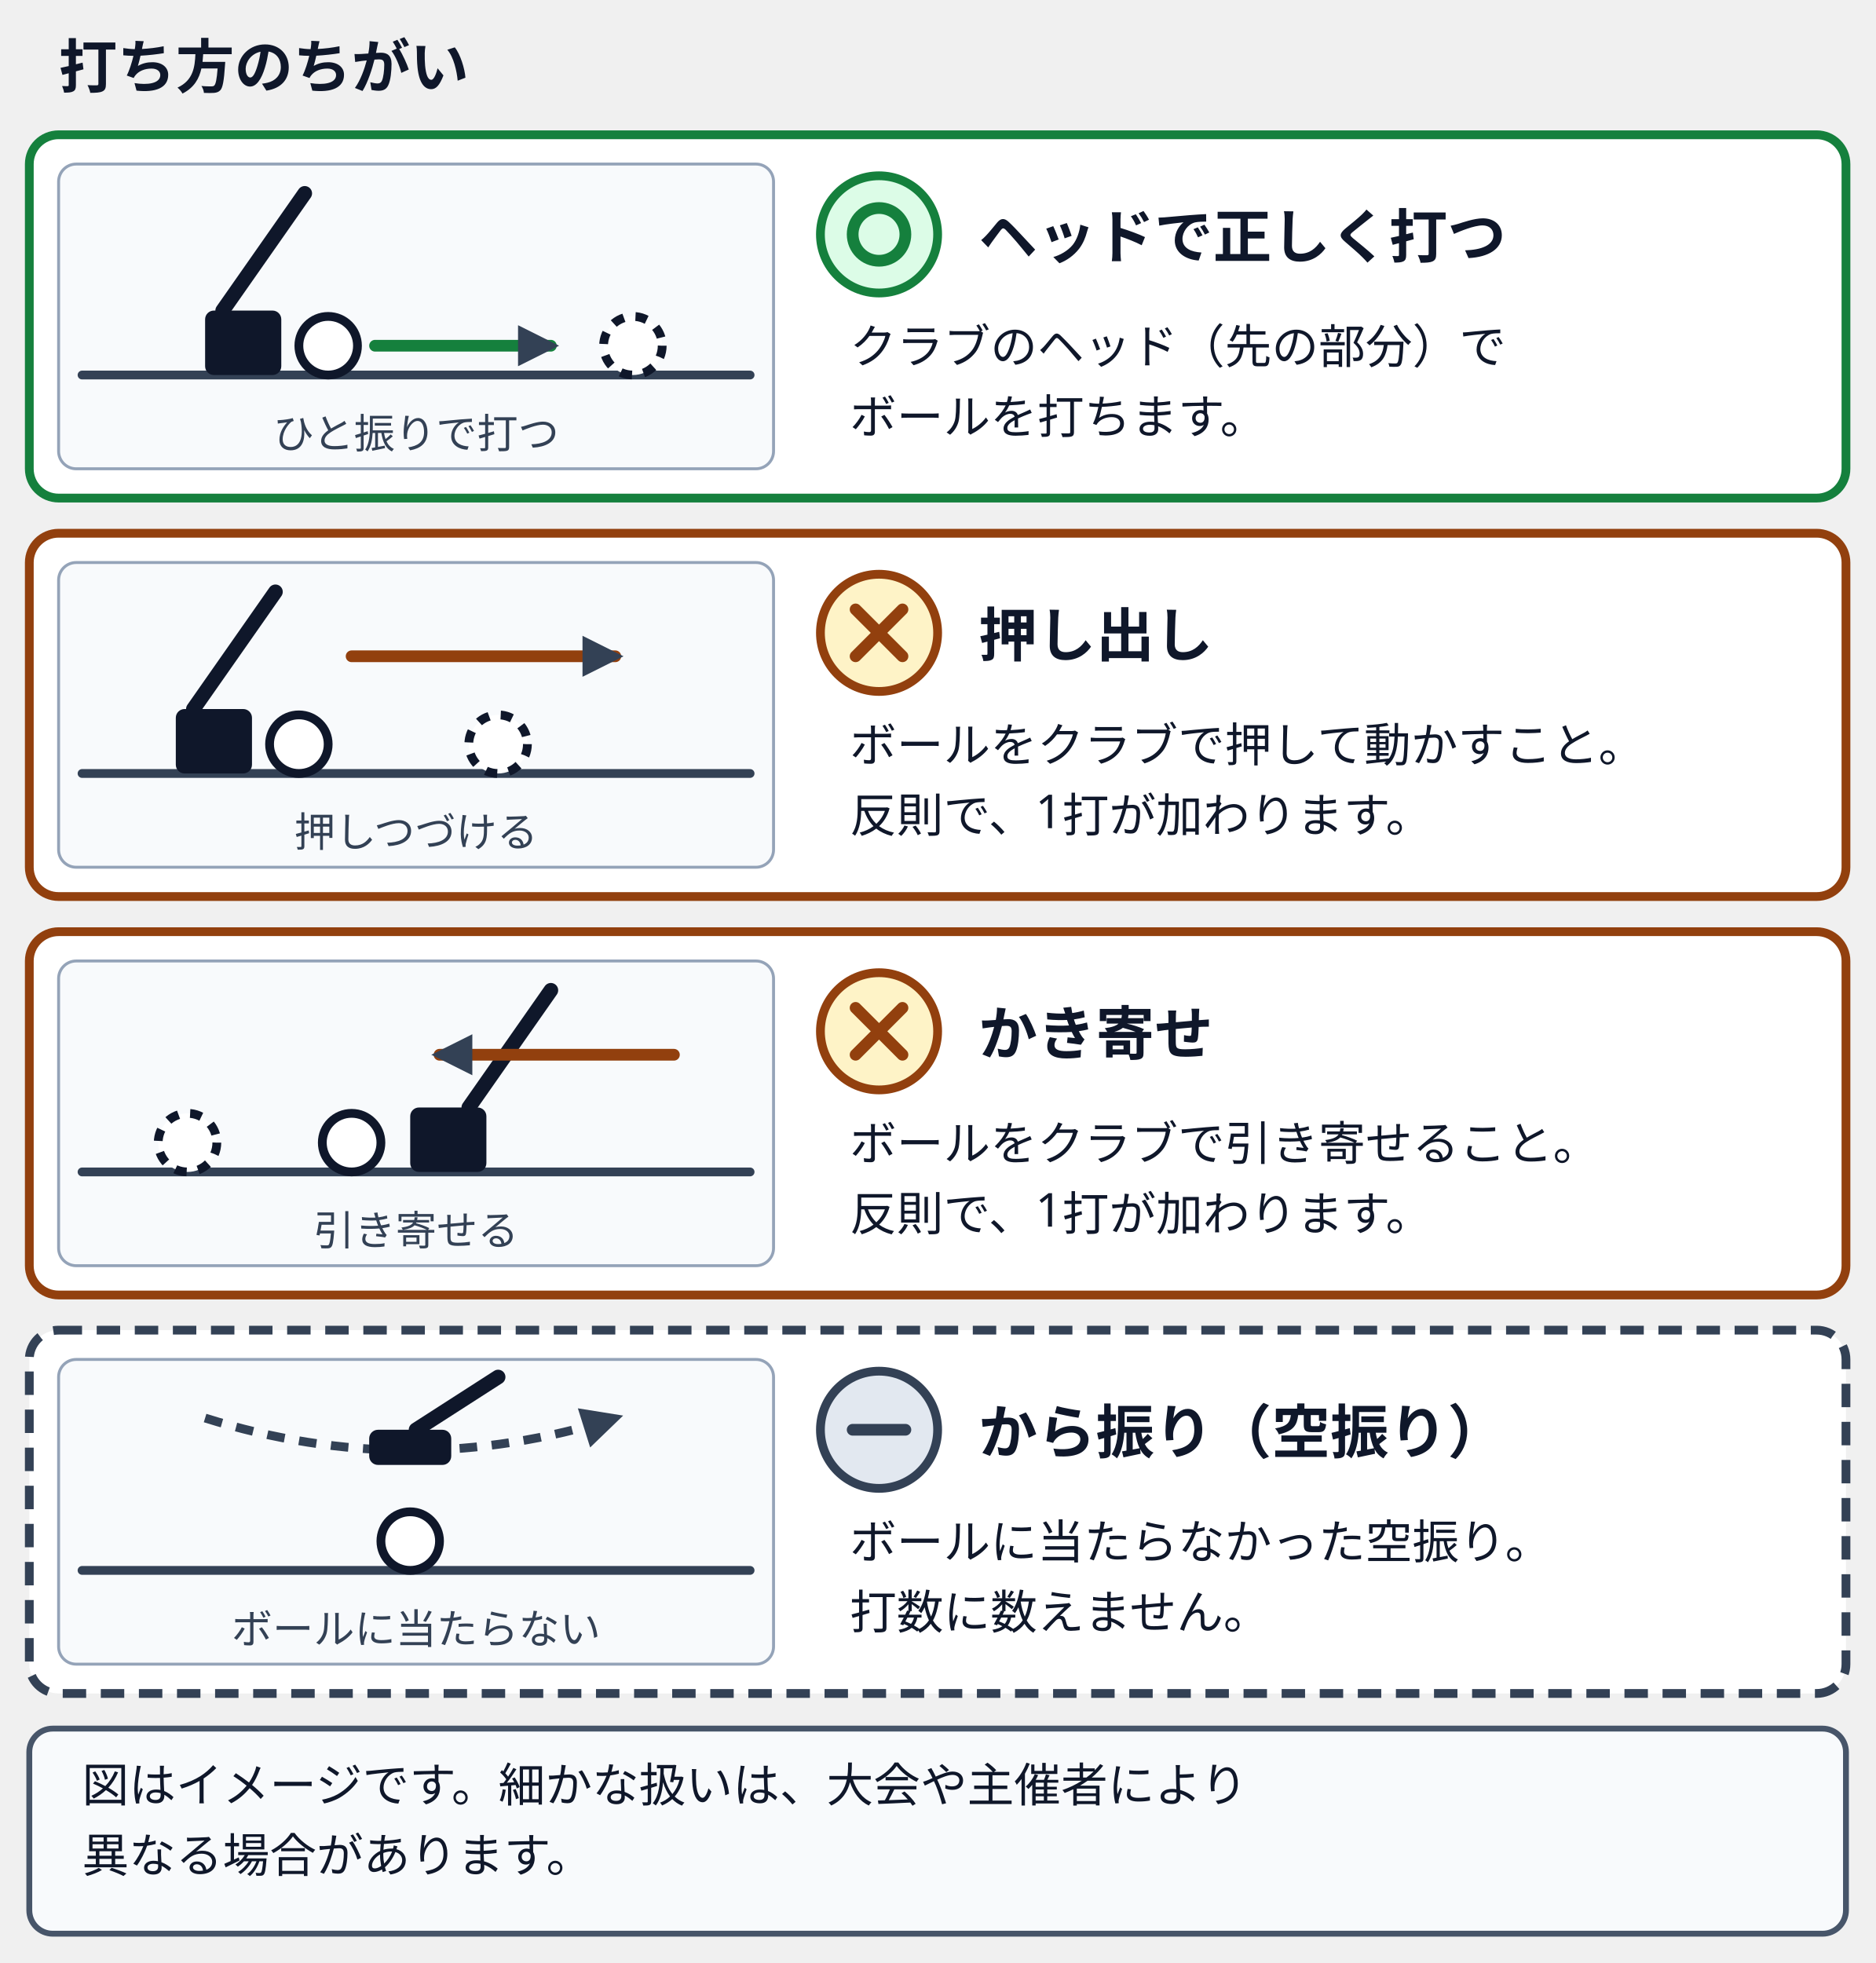
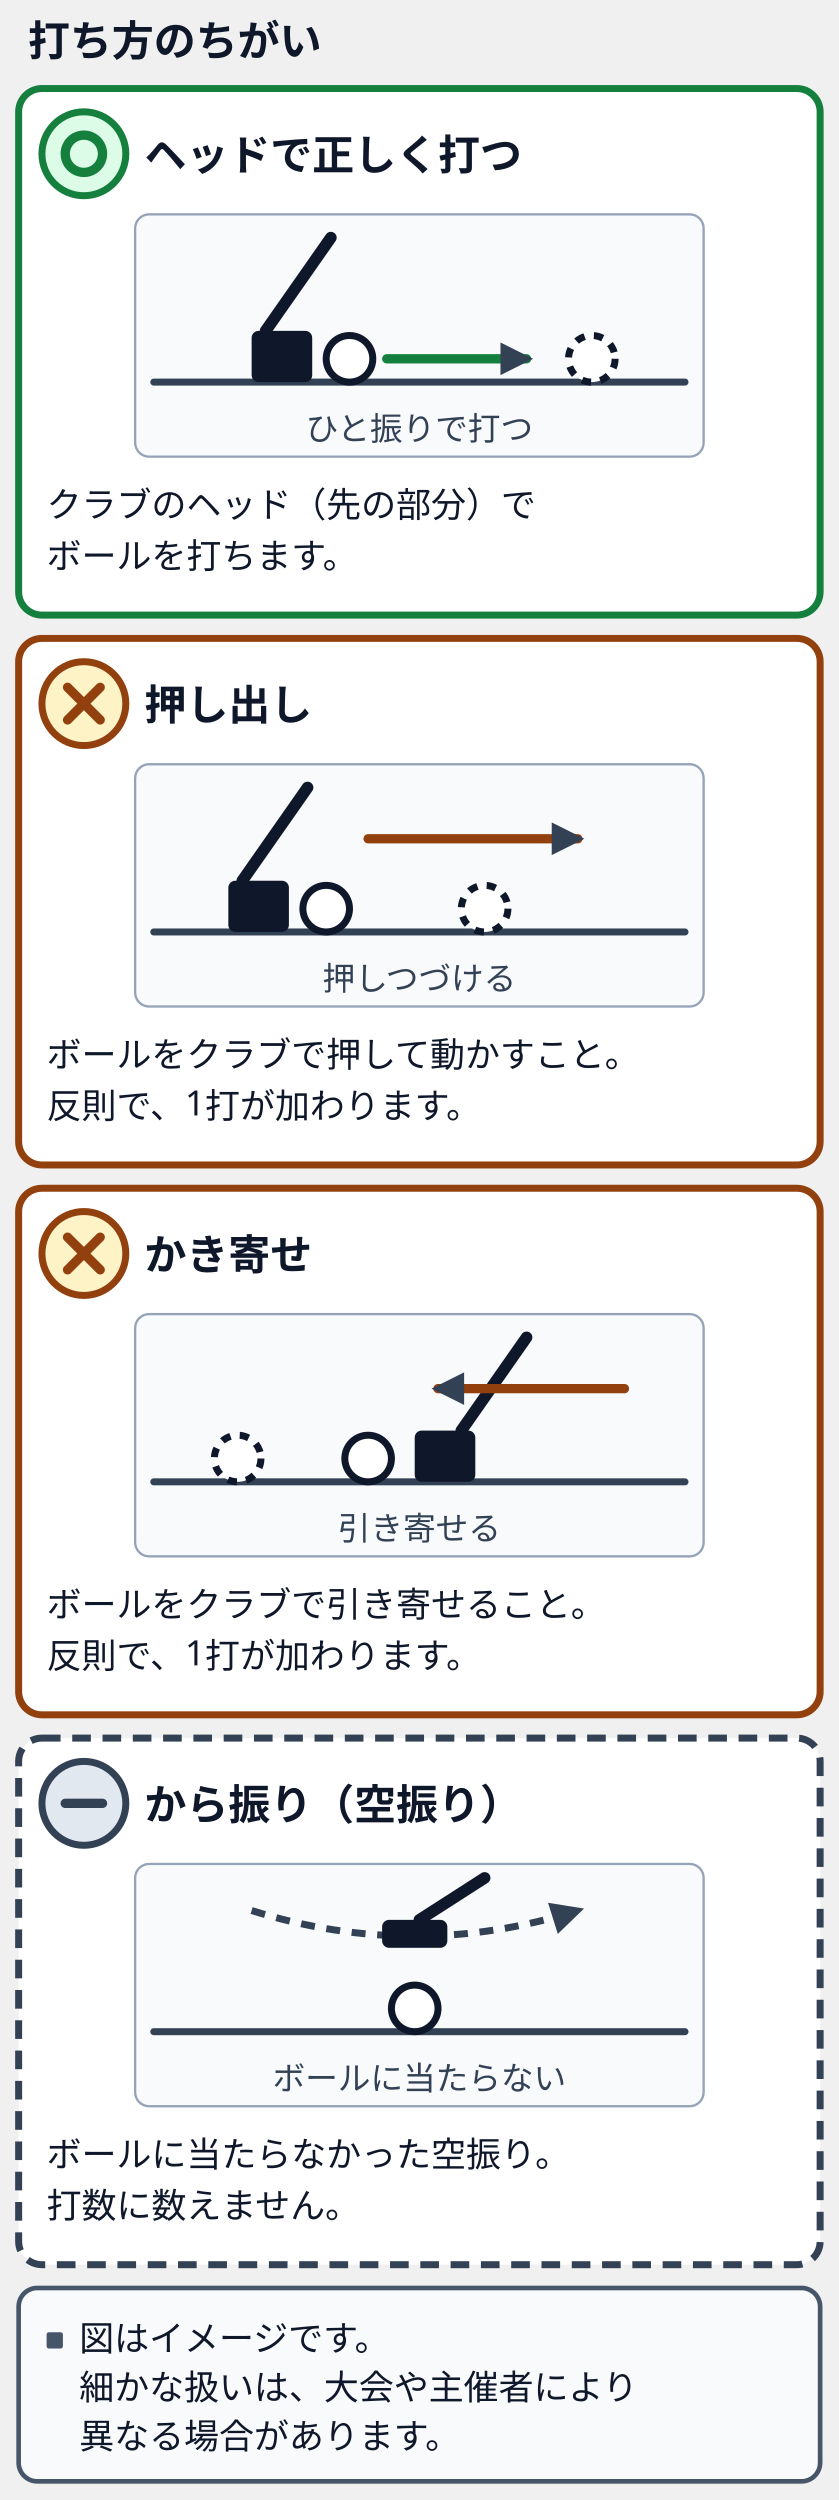
- <svg xmlns="http://www.w3.org/2000/svg" viewBox="0 0 640 670" role="img" aria-labelledby="fouls-t fouls-d" font-family="&quot;Hiragino Sans&quot;,&quot;Noto Sans JP&quot;,&quot;Yu Gothic&quot;,system-ui,sans-serif">
+ <svg xmlns="http://www.w3.org/2000/svg" viewBox="0 0 360 1073" role="img" aria-labelledby="fouls-t fouls-d" font-family="&quot;Hiragino Sans&quot;,&quot;Noto Sans JP&quot;,&quot;Yu Gothic&quot;,system-ui,sans-serif">
  <defs>
    <marker id="ah" viewBox="0 0 10 10" refX="8" refY="5" markerWidth="6" markerHeight="6" orient="auto-start-reverse">
      <path d="M0,0 L10,5 L0,10 z" fill="#334155" />
    </marker>
    <marker id="ah2" viewBox="0 0 10 10" refX="8" refY="5" markerWidth="14" markerHeight="14" markerUnits="userSpaceOnUse" orient="auto">
      <path d="M0,0 L10,5 L0,10 z" fill="#334155" />
    </marker>
  </defs>
-   <text x="20" y="30" font-size="20" font-weight="700" fill="#0f172a" text-anchor="start">打ち方のちがい</text>
-   <rect x="10" y="46" width="620" height="124" rx="10" fill="#ffffff" stroke="#15803d" stroke-width="3" />
-   <rect x="20" y="56" width="244" height="104" rx="6" fill="#f8fafc" stroke="#94a3b8" stroke-width="1" />
-   <line x1="28" y1="128" x2="256" y2="128" stroke="#334155" stroke-width="3" stroke-linecap="round" />
-   <rect x="70" y="106" width="26" height="22" rx="3" fill="#0f172a" />
-   <line x1="76" y1="106" x2="104" y2="66" stroke="#0f172a" stroke-width="5" stroke-linecap="round" />
-   <circle cx="112" cy="118" r="10" fill="#ffffff" stroke="#0f172a" stroke-width="3" />
-   <line x1="128" y1="118" x2="188" y2="118" stroke="#15803d" stroke-width="4" stroke-linecap="round" marker-end="url(#ah2)" />
-   <circle cx="216" cy="118" r="10" fill="#ffffff" stroke="#0f172a" stroke-width="3" stroke-dasharray="4 4" />
-   <text x="142" y="153" font-size="14" font-weight="400" fill="#334155" text-anchor="middle">ひと振りで打つ</text>
-   <circle cx="300" cy="80" r="20" fill="#dcfce7" stroke="#15803d" stroke-width="3" />
-   <circle cx="300" cy="80" r="9" fill="none" stroke="#15803d" stroke-width="4" />
-   <text x="334" y="88" font-size="20" font-weight="700" fill="#0f172a" text-anchor="start">ヘッドで正しく打つ</text>
-   <text x="290" y="124" font-size="16" font-weight="400" fill="#0f172a" text-anchor="start">クラブのヘッド（先の部分）で</text>
-   <text x="290" y="148" font-size="16" font-weight="400" fill="#0f172a" text-anchor="start">ボールを打ちます。</text>
-   <rect x="10" y="182" width="620" height="124" rx="10" fill="#ffffff" stroke="#92400e" stroke-width="3" />
-   <rect x="20" y="192" width="244" height="104" rx="6" fill="#f8fafc" stroke="#94a3b8" stroke-width="1" />
-   <line x1="28" y1="264" x2="256" y2="264" stroke="#334155" stroke-width="3" stroke-linecap="round" />
-   <rect x="60" y="242" width="26" height="22" rx="3" fill="#0f172a" />
-   <line x1="66" y1="242" x2="94" y2="202" stroke="#0f172a" stroke-width="5" stroke-linecap="round" />
-   <circle cx="102" cy="254" r="10" fill="#ffffff" stroke="#0f172a" stroke-width="3" />
-   <circle cx="170" cy="254" r="10" fill="#ffffff" stroke="#0f172a" stroke-width="3" stroke-dasharray="4 4" />
-   <line x1="120" y1="224" x2="210" y2="224" stroke="#92400e" stroke-width="4" stroke-linecap="round" marker-end="url(#ah2)" />
-   <text x="142" y="289" font-size="14" font-weight="400" fill="#334155" text-anchor="middle">押しつづける</text>
-   <circle cx="300" cy="216" r="20" fill="#fef3c7" stroke="#92400e" stroke-width="3" />
-   <line x1="292" y1="208" x2="308" y2="224" stroke="#92400e" stroke-width="4" stroke-linecap="round" />
-   <line x1="292" y1="224" x2="308" y2="208" stroke="#92400e" stroke-width="4" stroke-linecap="round" />
-   <text x="334" y="224" font-size="20" font-weight="700" fill="#0f172a" text-anchor="start">押し出し</text>
-   <text x="290" y="260" font-size="16" font-weight="400" fill="#0f172a" text-anchor="start">ボールをクラブで押して動かすこと。</text>
-   <text x="290" y="284" font-size="16" font-weight="400" fill="#0f172a" text-anchor="start">反則で、1打が加わります。</text>
-   <rect x="10" y="318" width="620" height="124" rx="10" fill="#ffffff" stroke="#92400e" stroke-width="3" />
-   <rect x="20" y="328" width="244" height="104" rx="6" fill="#f8fafc" stroke="#94a3b8" stroke-width="1" />
-   <line x1="28" y1="400" x2="256" y2="400" stroke="#334155" stroke-width="3" stroke-linecap="round" />
-   <circle cx="120" cy="390" r="10" fill="#ffffff" stroke="#0f172a" stroke-width="3" />
-   <rect x="140" y="378" width="26" height="22" rx="3" fill="#0f172a" />
-   <line x1="160" y1="378" x2="188" y2="338" stroke="#0f172a" stroke-width="5" stroke-linecap="round" />
-   <line x1="230" y1="360" x2="150" y2="360" stroke="#92400e" stroke-width="4" stroke-linecap="round" marker-end="url(#ah2)" />
-   <circle cx="64" cy="390" r="10" fill="#ffffff" stroke="#0f172a" stroke-width="3" stroke-dasharray="4 4" />
-   <text x="142" y="425" font-size="14" font-weight="400" fill="#334155" text-anchor="middle">引き寄せる</text>
-   <circle cx="300" cy="352" r="20" fill="#fef3c7" stroke="#92400e" stroke-width="3" />
-   <line x1="292" y1="344" x2="308" y2="360" stroke="#92400e" stroke-width="4" stroke-linecap="round" />
-   <line x1="292" y1="360" x2="308" y2="344" stroke="#92400e" stroke-width="4" stroke-linecap="round" />
-   <text x="334" y="360" font-size="20" font-weight="700" fill="#0f172a" text-anchor="start">かき寄せ</text>
-   <text x="290" y="396" font-size="16" font-weight="400" fill="#0f172a" text-anchor="start">ボールをクラブで引き寄せること。</text>
-   <text x="290" y="420" font-size="16" font-weight="400" fill="#0f172a" text-anchor="start">反則で、1打が加わります。</text>
-   <rect x="10" y="454" width="620" height="124" rx="10" fill="#ffffff" stroke="#334155" stroke-width="3" stroke-dasharray="8 5" />
-   <rect x="20" y="464" width="244" height="104" rx="6" fill="#f8fafc" stroke="#94a3b8" stroke-width="1" />
-   <line x1="28" y1="536" x2="256" y2="536" stroke="#334155" stroke-width="3" stroke-linecap="round" />
-   <circle cx="140" cy="526" r="10" fill="#ffffff" stroke="#0f172a" stroke-width="3" />
-   <path d="M70 484 Q140 506 210 484" fill="none" stroke="#334155" stroke-width="3" stroke-dasharray="6 5" marker-end="url(#ah2)" />
-   <rect x="126" y="488" width="28" height="12" rx="3" fill="#0f172a" />
-   <line x1="142" y1="488" x2="170" y2="470" stroke="#0f172a" stroke-width="5" stroke-linecap="round" />
-   <text x="142" y="561" font-size="14" font-weight="400" fill="#334155" text-anchor="middle">ボールに当たらない</text>
-   <circle cx="300" cy="488" r="20" fill="#e2e8f0" stroke="#334155" stroke-width="3" />
-   <line x1="291" y1="488" x2="309" y2="488" stroke="#334155" stroke-width="4" stroke-linecap="round" />
-   <text x="334" y="496" font-size="20" font-weight="700" fill="#0f172a" text-anchor="start">から振り（空振り）</text>
-   <text x="290" y="532" font-size="16" font-weight="400" fill="#0f172a" text-anchor="start">ボールに当たらなかった空振り。</text>
-   <text x="290" y="556" font-size="16" font-weight="400" fill="#0f172a" text-anchor="start">打数に数えません。</text>
-   <rect x="10" y="590" width="620" height="70" rx="8" fill="#f8fafc" stroke="#475569" stroke-width="2" />
-   <text x="28" y="615" font-size="16" font-weight="400" fill="#0f172a" text-anchor="start">図はイメージです。細かな扱いは、大会や主催者により</text>
-   <text x="28" y="639" font-size="16" font-weight="400" fill="#0f172a" text-anchor="start">異なる場合があります。</text>
+   <text x="12" y="24" font-size="18" font-weight="700" fill="#0f172a" text-anchor="start">打ち方のちがい</text>
+   <rect x="8" y="38" width="344" height="226" rx="10" fill="#ffffff" stroke="#15803d" stroke-width="3" />
+   <circle cx="36" cy="66" r="18" fill="#dcfce7" stroke="#15803d" stroke-width="3" />
+   <circle cx="36" cy="66" r="8" fill="none" stroke="#15803d" stroke-width="4" />
+   <text x="62" y="73" font-size="18" font-weight="700" fill="#0f172a" text-anchor="start">ヘッドで正しく打つ</text>
+   <rect x="58" y="92" width="244" height="104" rx="6" fill="#f8fafc" stroke="#94a3b8" stroke-width="1" />
+   <line x1="66" y1="164" x2="294" y2="164" stroke="#334155" stroke-width="3" stroke-linecap="round" />
+   <rect x="108" y="142" width="26" height="22" rx="3" fill="#0f172a" />
+   <line x1="114" y1="142" x2="142" y2="102" stroke="#0f172a" stroke-width="5" stroke-linecap="round" />
+   <circle cx="150" cy="154" r="10" fill="#ffffff" stroke="#0f172a" stroke-width="3" />
+   <line x1="166" y1="154" x2="226" y2="154" stroke="#15803d" stroke-width="4" stroke-linecap="round" marker-end="url(#ah2)" />
+   <circle cx="254" cy="154" r="10" fill="#ffffff" stroke="#0f172a" stroke-width="3" stroke-dasharray="4 4" />
+   <text x="180" y="189" font-size="14" font-weight="400" fill="#334155" text-anchor="middle">ひと振りで打つ</text>
+   <text x="20" y="222" font-size="15" font-weight="400" fill="#0f172a" text-anchor="start">クラブのヘッド（先の部分）で</text>
+   <text x="20" y="244" font-size="15" font-weight="400" fill="#0f172a" text-anchor="start">ボールを打ちます。</text>
+   <rect x="8" y="274" width="344" height="226" rx="10" fill="#ffffff" stroke="#92400e" stroke-width="3" />
+   <circle cx="36" cy="302" r="18" fill="#fef3c7" stroke="#92400e" stroke-width="3" />
+   <line x1="29" y1="295" x2="43" y2="309" stroke="#92400e" stroke-width="4" stroke-linecap="round" />
+   <line x1="29" y1="309" x2="43" y2="295" stroke="#92400e" stroke-width="4" stroke-linecap="round" />
+   <text x="62" y="309" font-size="18" font-weight="700" fill="#0f172a" text-anchor="start">押し出し</text>
+   <rect x="58" y="328" width="244" height="104" rx="6" fill="#f8fafc" stroke="#94a3b8" stroke-width="1" />
+   <line x1="66" y1="400" x2="294" y2="400" stroke="#334155" stroke-width="3" stroke-linecap="round" />
+   <rect x="98" y="378" width="26" height="22" rx="3" fill="#0f172a" />
+   <line x1="104" y1="378" x2="132" y2="338" stroke="#0f172a" stroke-width="5" stroke-linecap="round" />
+   <circle cx="140" cy="390" r="10" fill="#ffffff" stroke="#0f172a" stroke-width="3" />
+   <circle cx="208" cy="390" r="10" fill="#ffffff" stroke="#0f172a" stroke-width="3" stroke-dasharray="4 4" />
+   <line x1="158" y1="360" x2="248" y2="360" stroke="#92400e" stroke-width="4" stroke-linecap="round" marker-end="url(#ah2)" />
+   <text x="180" y="425" font-size="14" font-weight="400" fill="#334155" text-anchor="middle">押しつづける</text>
+   <text x="20" y="458" font-size="15" font-weight="400" fill="#0f172a" text-anchor="start">ボールをクラブで押して動かすこと。</text>
+   <text x="20" y="480" font-size="15" font-weight="400" fill="#0f172a" text-anchor="start">反則で、1打が加わります。</text>
+   <rect x="8" y="510" width="344" height="226" rx="10" fill="#ffffff" stroke="#92400e" stroke-width="3" />
+   <circle cx="36" cy="538" r="18" fill="#fef3c7" stroke="#92400e" stroke-width="3" />
+   <line x1="29" y1="531" x2="43" y2="545" stroke="#92400e" stroke-width="4" stroke-linecap="round" />
+   <line x1="29" y1="545" x2="43" y2="531" stroke="#92400e" stroke-width="4" stroke-linecap="round" />
+   <text x="62" y="545" font-size="18" font-weight="700" fill="#0f172a" text-anchor="start">かき寄せ</text>
+   <rect x="58" y="564" width="244" height="104" rx="6" fill="#f8fafc" stroke="#94a3b8" stroke-width="1" />
+   <line x1="66" y1="636" x2="294" y2="636" stroke="#334155" stroke-width="3" stroke-linecap="round" />
+   <circle cx="158" cy="626" r="10" fill="#ffffff" stroke="#0f172a" stroke-width="3" />
+   <rect x="178" y="614" width="26" height="22" rx="3" fill="#0f172a" />
+   <line x1="198" y1="614" x2="226" y2="574" stroke="#0f172a" stroke-width="5" stroke-linecap="round" />
+   <line x1="268" y1="596" x2="188" y2="596" stroke="#92400e" stroke-width="4" stroke-linecap="round" marker-end="url(#ah2)" />
+   <circle cx="102" cy="626" r="10" fill="#ffffff" stroke="#0f172a" stroke-width="3" stroke-dasharray="4 4" />
+   <text x="180" y="661" font-size="14" font-weight="400" fill="#334155" text-anchor="middle">引き寄せる</text>
+   <text x="20" y="694" font-size="15" font-weight="400" fill="#0f172a" text-anchor="start">ボールをクラブで引き寄せること。</text>
+   <text x="20" y="716" font-size="15" font-weight="400" fill="#0f172a" text-anchor="start">反則で、1打が加わります。</text>
+   <rect x="8" y="746" width="344" height="226" rx="10" fill="#ffffff" stroke="#334155" stroke-width="3" stroke-dasharray="8 5" />
+   <circle cx="36" cy="774" r="18" fill="#e2e8f0" stroke="#334155" stroke-width="3" />
+   <line x1="28" y1="774" x2="44" y2="774" stroke="#334155" stroke-width="4" stroke-linecap="round" />
+   <text x="62" y="781" font-size="18" font-weight="700" fill="#0f172a" text-anchor="start">から振り（空振り）</text>
+   <rect x="58" y="800" width="244" height="104" rx="6" fill="#f8fafc" stroke="#94a3b8" stroke-width="1" />
+   <line x1="66" y1="872" x2="294" y2="872" stroke="#334155" stroke-width="3" stroke-linecap="round" />
+   <circle cx="178" cy="862" r="10" fill="#ffffff" stroke="#0f172a" stroke-width="3" />
+   <path d="M108 820 Q178 842 248 820" fill="none" stroke="#334155" stroke-width="3" stroke-dasharray="6 5" marker-end="url(#ah2)" />
+   <rect x="164" y="824" width="28" height="12" rx="3" fill="#0f172a" />
+   <line x1="180" y1="824" x2="208" y2="806" stroke="#0f172a" stroke-width="5" stroke-linecap="round" />
+   <text x="180" y="897" font-size="14" font-weight="400" fill="#334155" text-anchor="middle">ボールに当たらない</text>
+   <text x="20" y="930" font-size="15" font-weight="400" fill="#0f172a" text-anchor="start">ボールに当たらなかった空振り。</text>
+   <text x="20" y="952" font-size="15" font-weight="400" fill="#0f172a" text-anchor="start">打数に数えません。</text>
+   <rect x="8" y="982" width="344" height="83" rx="8" fill="#f8fafc" stroke="#475569" stroke-width="2" />
+   <rect x="20" y="1001" width="7" height="7" rx="1" fill="#475569" stroke="none" stroke-width="0" />
+   <text x="34" y="1009" font-size="15" font-weight="400" fill="#0f172a" text-anchor="start">図はイメージです。</text>
+   <text x="34" y="1030" font-size="15" font-weight="400" fill="#0f172a" text-anchor="start">細かな扱いは、大会や主催者により</text>
+   <text x="34" y="1051" font-size="15" font-weight="400" fill="#0f172a" text-anchor="start">異なる場合があります。</text>
</svg>
